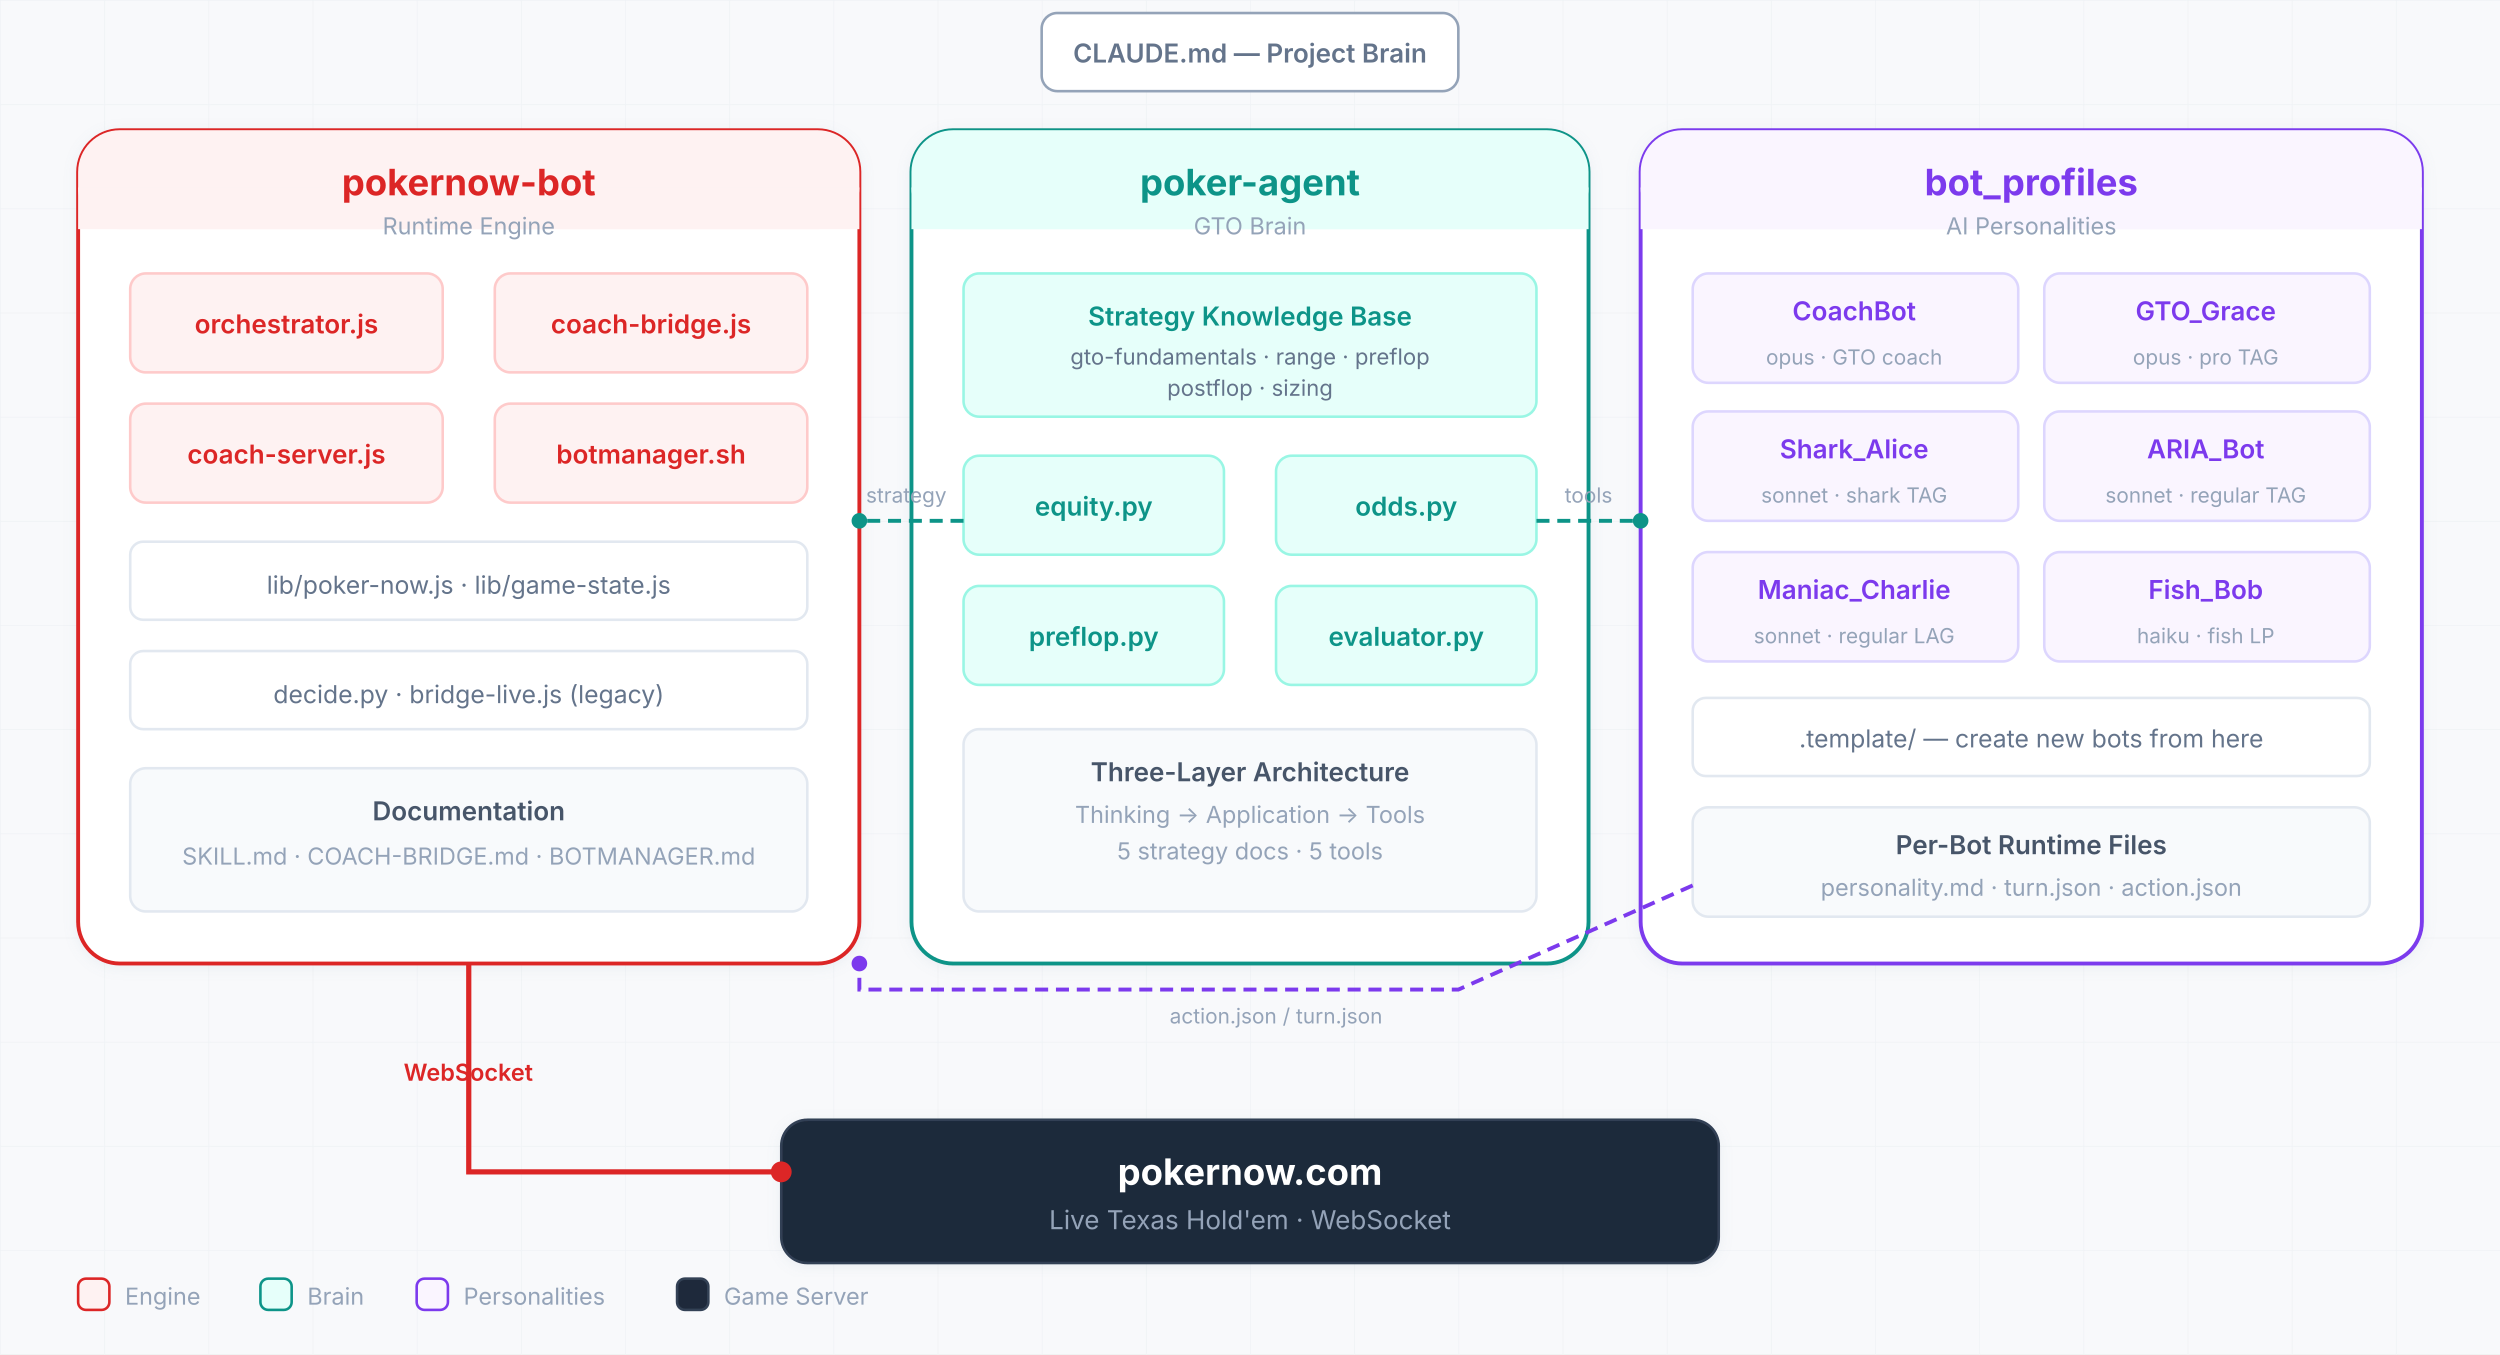
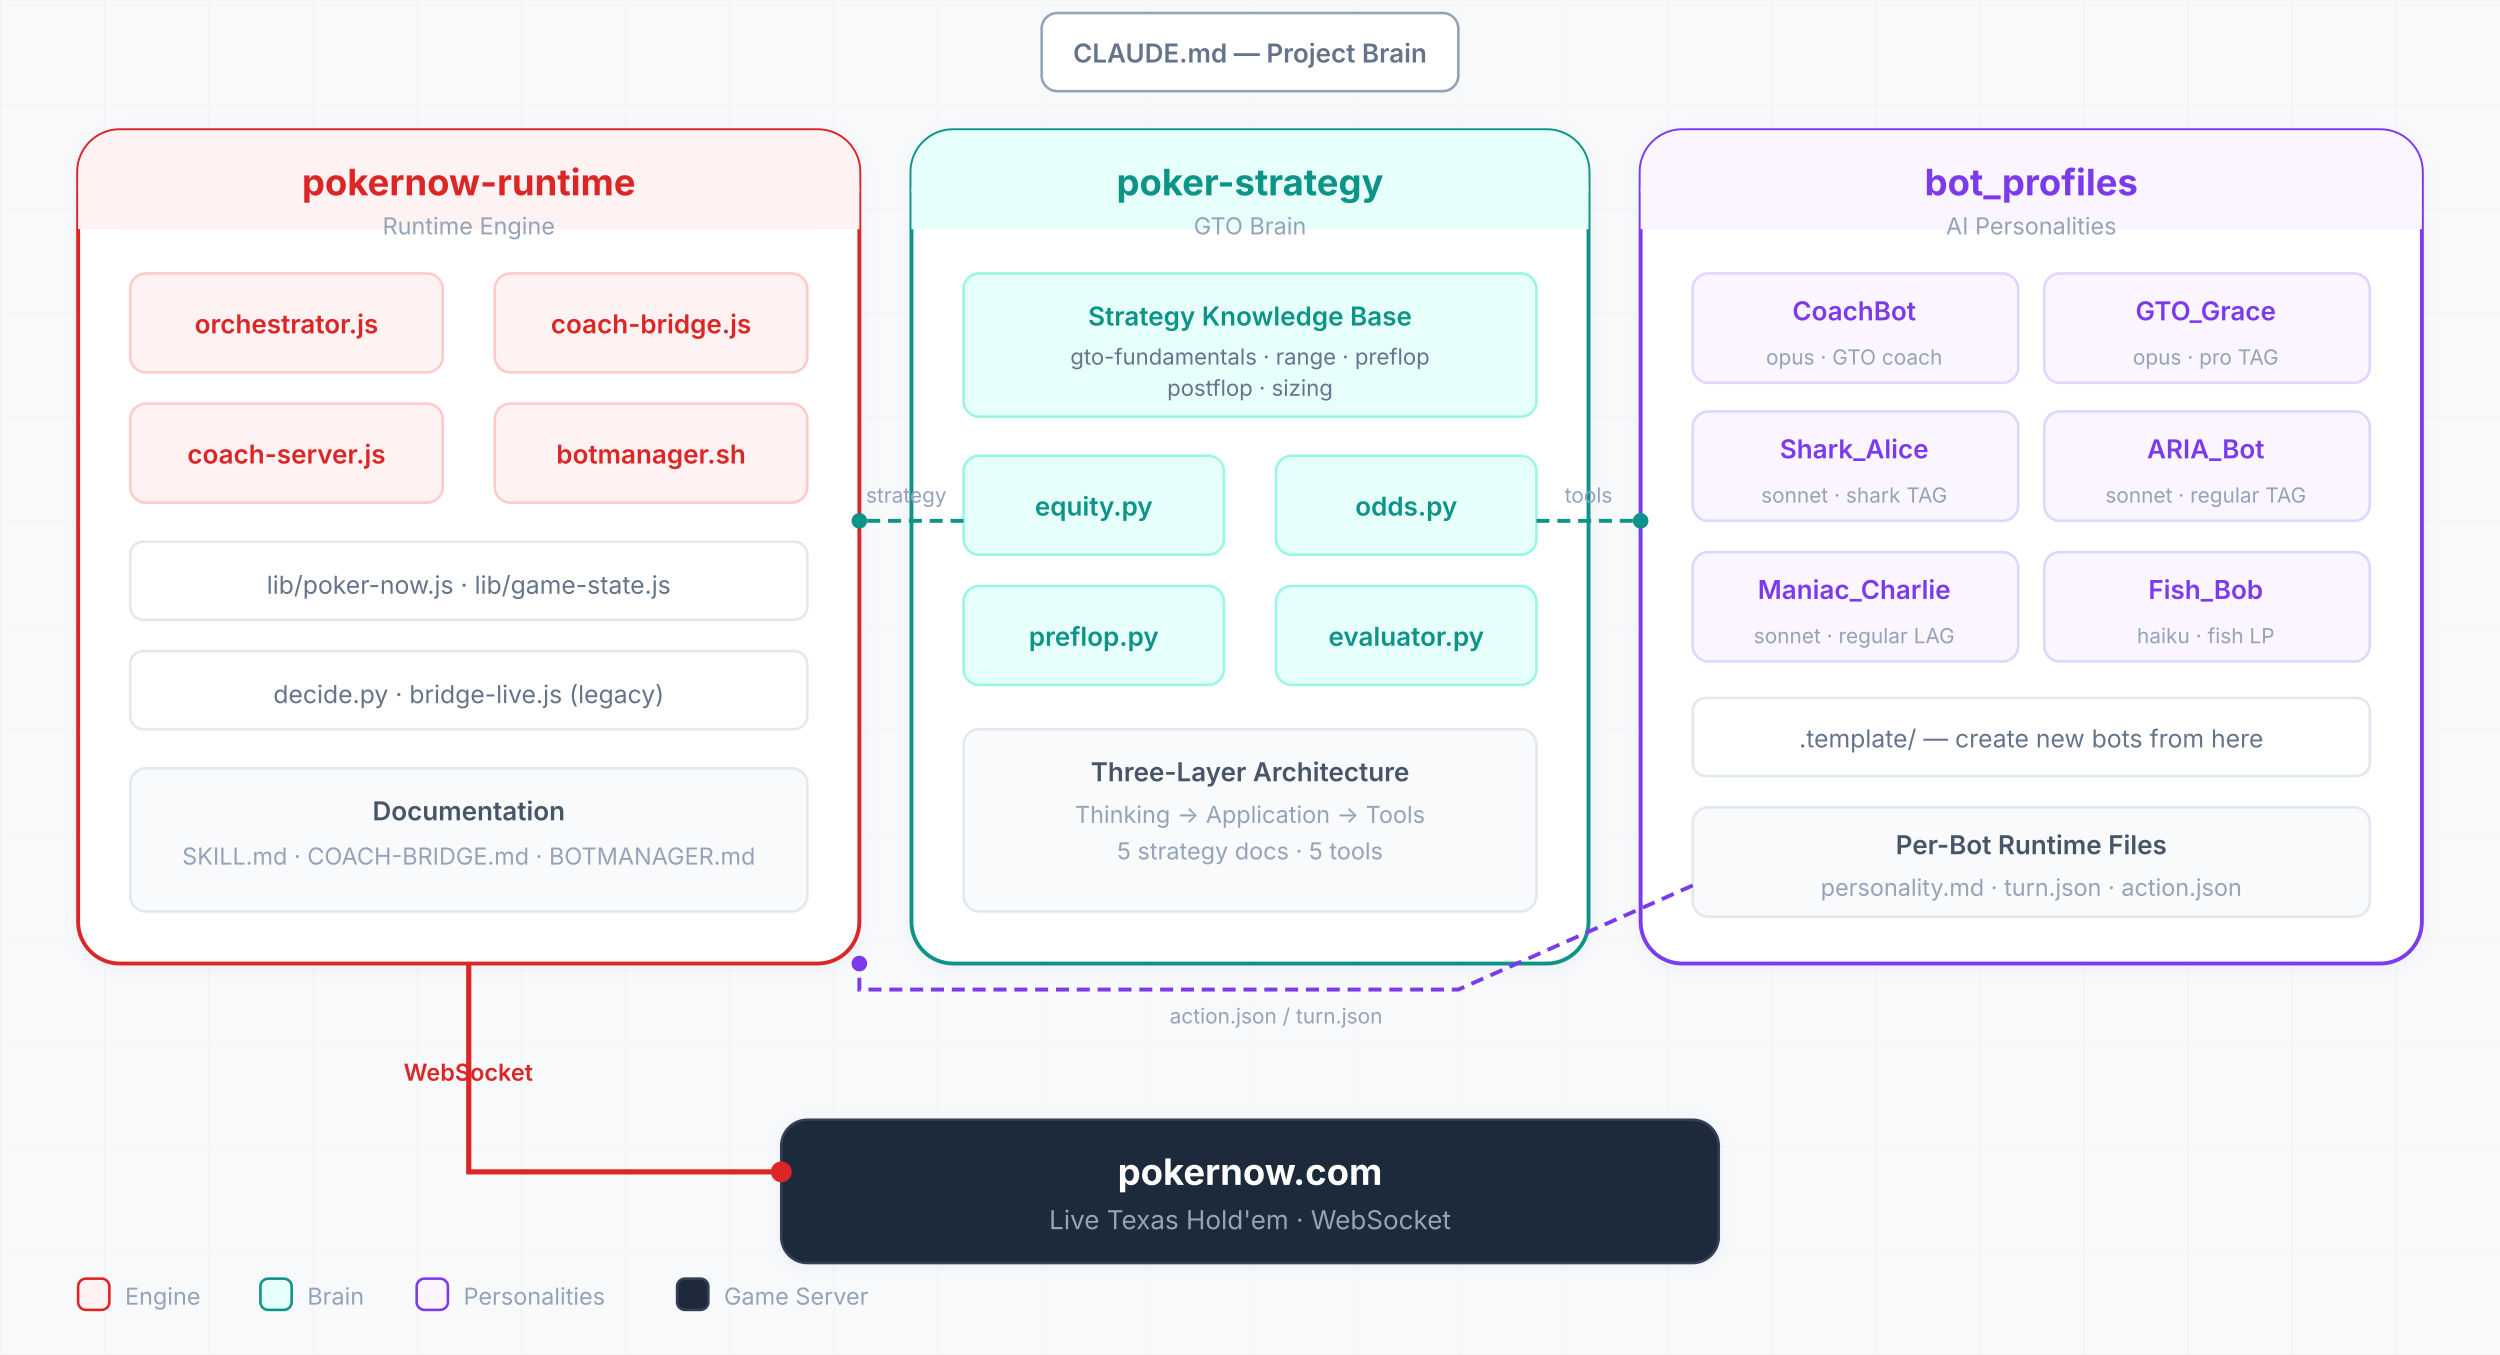
<svg xmlns="http://www.w3.org/2000/svg" viewBox="0 0 960 520" style="font-family:-apple-system,BlinkMacSystemFont,'Segoe UI',system-ui,sans-serif;">
  <defs>
    <filter id="sh">
      <feDropShadow dx="0" dy="1" stdDeviation="2.5" flood-color="#94a3b8" flood-opacity="0.12" />
    </filter>
  </defs>
  <rect width="960" height="520" fill="#f8f9fb" />
  <pattern id="gg" width="40" height="40" patternUnits="userSpaceOnUse">
    <path d="M 40 0 L 0 0 0 40" fill="none" stroke="#eef1f5" stroke-width="0.5" />
  </pattern>
  <rect width="960" height="520" fill="url(#gg)" />
  <rect x="30" y="50" width="300" height="320" rx="16" fill="#fff" stroke="#dc2626" stroke-width="1.5" filter="url(#sh)" />
  <rect x="30" y="50" width="300" height="38" rx="16" fill="#fef2f2" />
  <rect x="30" y="72" width="300" height="16" fill="#fef2f2" />
-   <text x="180" y="75" text-anchor="middle" fill="#dc2626" font-size="14" font-weight="700">pokernow-bot</text>
+   <text x="180" y="75" text-anchor="middle" fill="#dc2626" font-size="14" font-weight="700">pokernow-runtime</text>
  <text x="180" y="90" text-anchor="middle" fill="#94a3b8" font-size="9">Runtime Engine</text>
  <rect x="50" y="105" width="120" height="38" rx="6" fill="#fef2f2" stroke="#fecaca" />
  <text x="110" y="128" text-anchor="middle" fill="#dc2626" font-size="10" font-weight="600">orchestrator.js</text>
  <rect x="190" y="105" width="120" height="38" rx="6" fill="#fef2f2" stroke="#fecaca" />
  <text x="250" y="128" text-anchor="middle" fill="#dc2626" font-size="10" font-weight="600">coach-bridge.js</text>
  <rect x="50" y="155" width="120" height="38" rx="6" fill="#fef2f2" stroke="#fecaca" />
  <text x="110" y="178" text-anchor="middle" fill="#dc2626" font-size="10" font-weight="600">coach-server.js</text>
  <rect x="190" y="155" width="120" height="38" rx="6" fill="#fef2f2" stroke="#fecaca" />
  <text x="250" y="178" text-anchor="middle" fill="#dc2626" font-size="10" font-weight="600">botmanager.sh</text>
  <rect x="50" y="208" width="260" height="30" rx="5" fill="#fff" stroke="#e2e8f0" />
  <text x="180" y="228" text-anchor="middle" fill="#64748b" font-size="9.5">lib/poker-now.js · lib/game-state.js</text>
  <rect x="50" y="250" width="260" height="30" rx="5" fill="#fff" stroke="#e2e8f0" />
  <text x="180" y="270" text-anchor="middle" fill="#64748b" font-size="9.5">decide.py · bridge-live.js (legacy)</text>
  <rect x="50" y="295" width="260" height="55" rx="6" fill="#f8fafc" stroke="#e2e8f0" />
  <text x="180" y="315" text-anchor="middle" fill="#475569" font-size="10" font-weight="600">Documentation</text>
  <text x="180" y="332" text-anchor="middle" fill="#94a3b8" font-size="9">SKILL.md · COACH-BRIDGE.md · BOTMANAGER.md</text>
  <rect x="350" y="50" width="260" height="320" rx="16" fill="#fff" stroke="#0d9488" stroke-width="1.5" filter="url(#sh)" />
  <rect x="350" y="50" width="260" height="38" rx="16" fill="#e6fffa" />
  <rect x="350" y="72" width="260" height="16" fill="#e6fffa" />
-   <text x="480" y="75" text-anchor="middle" fill="#0d9488" font-size="14" font-weight="700">poker-agent</text>
+   <text x="480" y="75" text-anchor="middle" fill="#0d9488" font-size="14" font-weight="700">poker-strategy</text>
  <text x="480" y="90" text-anchor="middle" fill="#94a3b8" font-size="9">GTO Brain</text>
  <rect x="370" y="105" width="220" height="55" rx="6" fill="#e6fffa" stroke="#99f6e4" />
  <text x="480" y="125" text-anchor="middle" fill="#0d9488" font-size="10" font-weight="600">Strategy Knowledge Base</text>
  <text x="480" y="140" text-anchor="middle" fill="#64748b" font-size="8.5">gto-fundamentals · range · preflop</text>
  <text x="480" y="152" text-anchor="middle" fill="#64748b" font-size="8.5">postflop · sizing</text>
  <rect x="370" y="175" width="100" height="38" rx="6" fill="#e6fffa" stroke="#99f6e4" />
  <text x="420" y="198" text-anchor="middle" fill="#0d9488" font-size="10" font-weight="600">equity.py</text>
  <rect x="490" y="175" width="100" height="38" rx="6" fill="#e6fffa" stroke="#99f6e4" />
  <text x="540" y="198" text-anchor="middle" fill="#0d9488" font-size="10" font-weight="600">odds.py</text>
  <rect x="370" y="225" width="100" height="38" rx="6" fill="#e6fffa" stroke="#99f6e4" />
  <text x="420" y="248" text-anchor="middle" fill="#0d9488" font-size="10" font-weight="600">preflop.py</text>
  <rect x="490" y="225" width="100" height="38" rx="6" fill="#e6fffa" stroke="#99f6e4" />
  <text x="540" y="248" text-anchor="middle" fill="#0d9488" font-size="10" font-weight="600">evaluator.py</text>
  <rect x="370" y="280" width="220" height="70" rx="6" fill="#f8fafc" stroke="#e2e8f0" />
  <text x="480" y="300" text-anchor="middle" fill="#475569" font-size="10" font-weight="600">Three-Layer Architecture</text>
  <text x="480" y="316" text-anchor="middle" fill="#94a3b8" font-size="9">Thinking → Application → Tools</text>
  <text x="480" y="330" text-anchor="middle" fill="#94a3b8" font-size="9">5 strategy docs · 5 tools</text>
  <rect x="630" y="50" width="300" height="320" rx="16" fill="#fff" stroke="#7c3aed" stroke-width="1.5" filter="url(#sh)" />
  <rect x="630" y="50" width="300" height="38" rx="16" fill="#faf5ff" />
  <rect x="630" y="72" width="300" height="16" fill="#faf5ff" />
  <text x="780" y="75" text-anchor="middle" fill="#7c3aed" font-size="14" font-weight="700">bot_profiles</text>
  <text x="780" y="90" text-anchor="middle" fill="#94a3b8" font-size="9">AI Personalities</text>
  <rect x="650" y="105" width="125" height="42" rx="6" fill="#faf5ff" stroke="#ddd6fe" />
  <text x="712" y="123" text-anchor="middle" fill="#7c3aed" font-size="10" font-weight="600">CoachBot</text>
  <text x="712" y="140" text-anchor="middle" fill="#94a3b8" font-size="8">opus · GTO coach</text>
  <rect x="785" y="105" width="125" height="42" rx="6" fill="#faf5ff" stroke="#ddd6fe" />
  <text x="847" y="123" text-anchor="middle" fill="#7c3aed" font-size="10" font-weight="600">GTO_Grace</text>
  <text x="847" y="140" text-anchor="middle" fill="#94a3b8" font-size="8">opus · pro TAG</text>
  <rect x="650" y="158" width="125" height="42" rx="6" fill="#faf5ff" stroke="#ddd6fe" />
  <text x="712" y="176" text-anchor="middle" fill="#7c3aed" font-size="10" font-weight="600">Shark_Alice</text>
  <text x="712" y="193" text-anchor="middle" fill="#94a3b8" font-size="8">sonnet · shark TAG</text>
  <rect x="785" y="158" width="125" height="42" rx="6" fill="#faf5ff" stroke="#ddd6fe" />
  <text x="847" y="176" text-anchor="middle" fill="#7c3aed" font-size="10" font-weight="600">ARIA_Bot</text>
  <text x="847" y="193" text-anchor="middle" fill="#94a3b8" font-size="8">sonnet · regular TAG</text>
  <rect x="650" y="212" width="125" height="42" rx="6" fill="#faf5ff" stroke="#ddd6fe" />
  <text x="712" y="230" text-anchor="middle" fill="#7c3aed" font-size="10" font-weight="600">Maniac_Charlie</text>
  <text x="712" y="247" text-anchor="middle" fill="#94a3b8" font-size="8">sonnet · regular LAG</text>
  <rect x="785" y="212" width="125" height="42" rx="6" fill="#faf5ff" stroke="#ddd6fe" />
  <text x="847" y="230" text-anchor="middle" fill="#7c3aed" font-size="10" font-weight="600">Fish_Bob</text>
  <text x="847" y="247" text-anchor="middle" fill="#94a3b8" font-size="8">haiku · fish LP</text>
  <rect x="650" y="268" width="260" height="30" rx="5" fill="#fff" stroke="#e2e8f0" />
  <text x="780" y="287" text-anchor="middle" fill="#64748b" font-size="9.5">.template/ — create new bots from here</text>
  <rect x="650" y="310" width="260" height="42" rx="6" fill="#f8fafc" stroke="#e2e8f0" />
  <text x="780" y="328" text-anchor="middle" fill="#475569" font-size="10" font-weight="600">Per-Bot Runtime Files</text>
  <text x="780" y="344" text-anchor="middle" fill="#94a3b8" font-size="9">personality.md · turn.json · action.json</text>
  <rect x="300" y="430" width="360" height="55" rx="10" fill="#1e293b" stroke="#334155" stroke-width="1" filter="url(#sh)" />
  <text x="480" y="455" text-anchor="middle" fill="#fff" font-size="14" font-weight="700">pokernow.com</text>
  <text x="480" y="472" text-anchor="middle" fill="#94a3b8" font-size="10">Live Texas Hold'em · WebSocket</text>
  <path d="M180,370 L180,450 L300,450" stroke="#dc2626" stroke-width="2" fill="none" />
  <circle cx="300" cy="450" r="4" fill="#dc2626" />
  <text x="155" y="415" fill="#dc2626" font-size="9" font-weight="600">WebSocket</text>
  <path d="M370,200 L330,200" stroke="#0d9488" stroke-width="1.5" fill="none" stroke-dasharray="5,3" />
  <circle cx="330" cy="200" r="3" fill="#0d9488" />
  <text x="348" y="193" text-anchor="middle" fill="#94a3b8" font-size="8">strategy</text>
  <path d="M590,200 L630,200" stroke="#0d9488" stroke-width="1.5" fill="none" stroke-dasharray="5,3" />
  <circle cx="630" cy="200" r="3" fill="#0d9488" />
  <text x="610" y="193" text-anchor="middle" fill="#94a3b8" font-size="8">tools</text>
  <path d="M650,340 L560,380 L330,380 L330,370" stroke="#7c3aed" stroke-width="1.5" fill="none" stroke-dasharray="5,3" />
  <circle cx="330" cy="370" r="3" fill="#7c3aed" />
  <text x="490" y="393" text-anchor="middle" fill="#94a3b8" font-size="8">action.json / turn.json</text>
  <rect x="400" y="5" width="160" height="30" rx="6" fill="#fff" stroke="#94a3b8" stroke-width="1" />
  <text x="480" y="24" text-anchor="middle" fill="#64748b" font-size="10" font-weight="600">CLAUDE.md — Project Brain</text>
  <g transform="translate(30, 495)">
    <rect x="0" y="-4" width="12" height="12" rx="3" fill="#fef2f2" stroke="#dc2626" stroke-width="1" />
    <text x="18" y="6" fill="#94a3b8" font-size="9">Engine</text>
    <rect x="70" y="-4" width="12" height="12" rx="3" fill="#e6fffa" stroke="#0d9488" stroke-width="1" />
    <text x="88" y="6" fill="#94a3b8" font-size="9">Brain</text>
    <rect x="130" y="-4" width="12" height="12" rx="3" fill="#faf5ff" stroke="#7c3aed" stroke-width="1" />
    <text x="148" y="6" fill="#94a3b8" font-size="9">Personalities</text>
    <rect x="230" y="-4" width="12" height="12" rx="3" fill="#1e293b" stroke="#334155" stroke-width="1" />
    <text x="248" y="6" fill="#94a3b8" font-size="9">Game Server</text>
  </g>
</svg>
